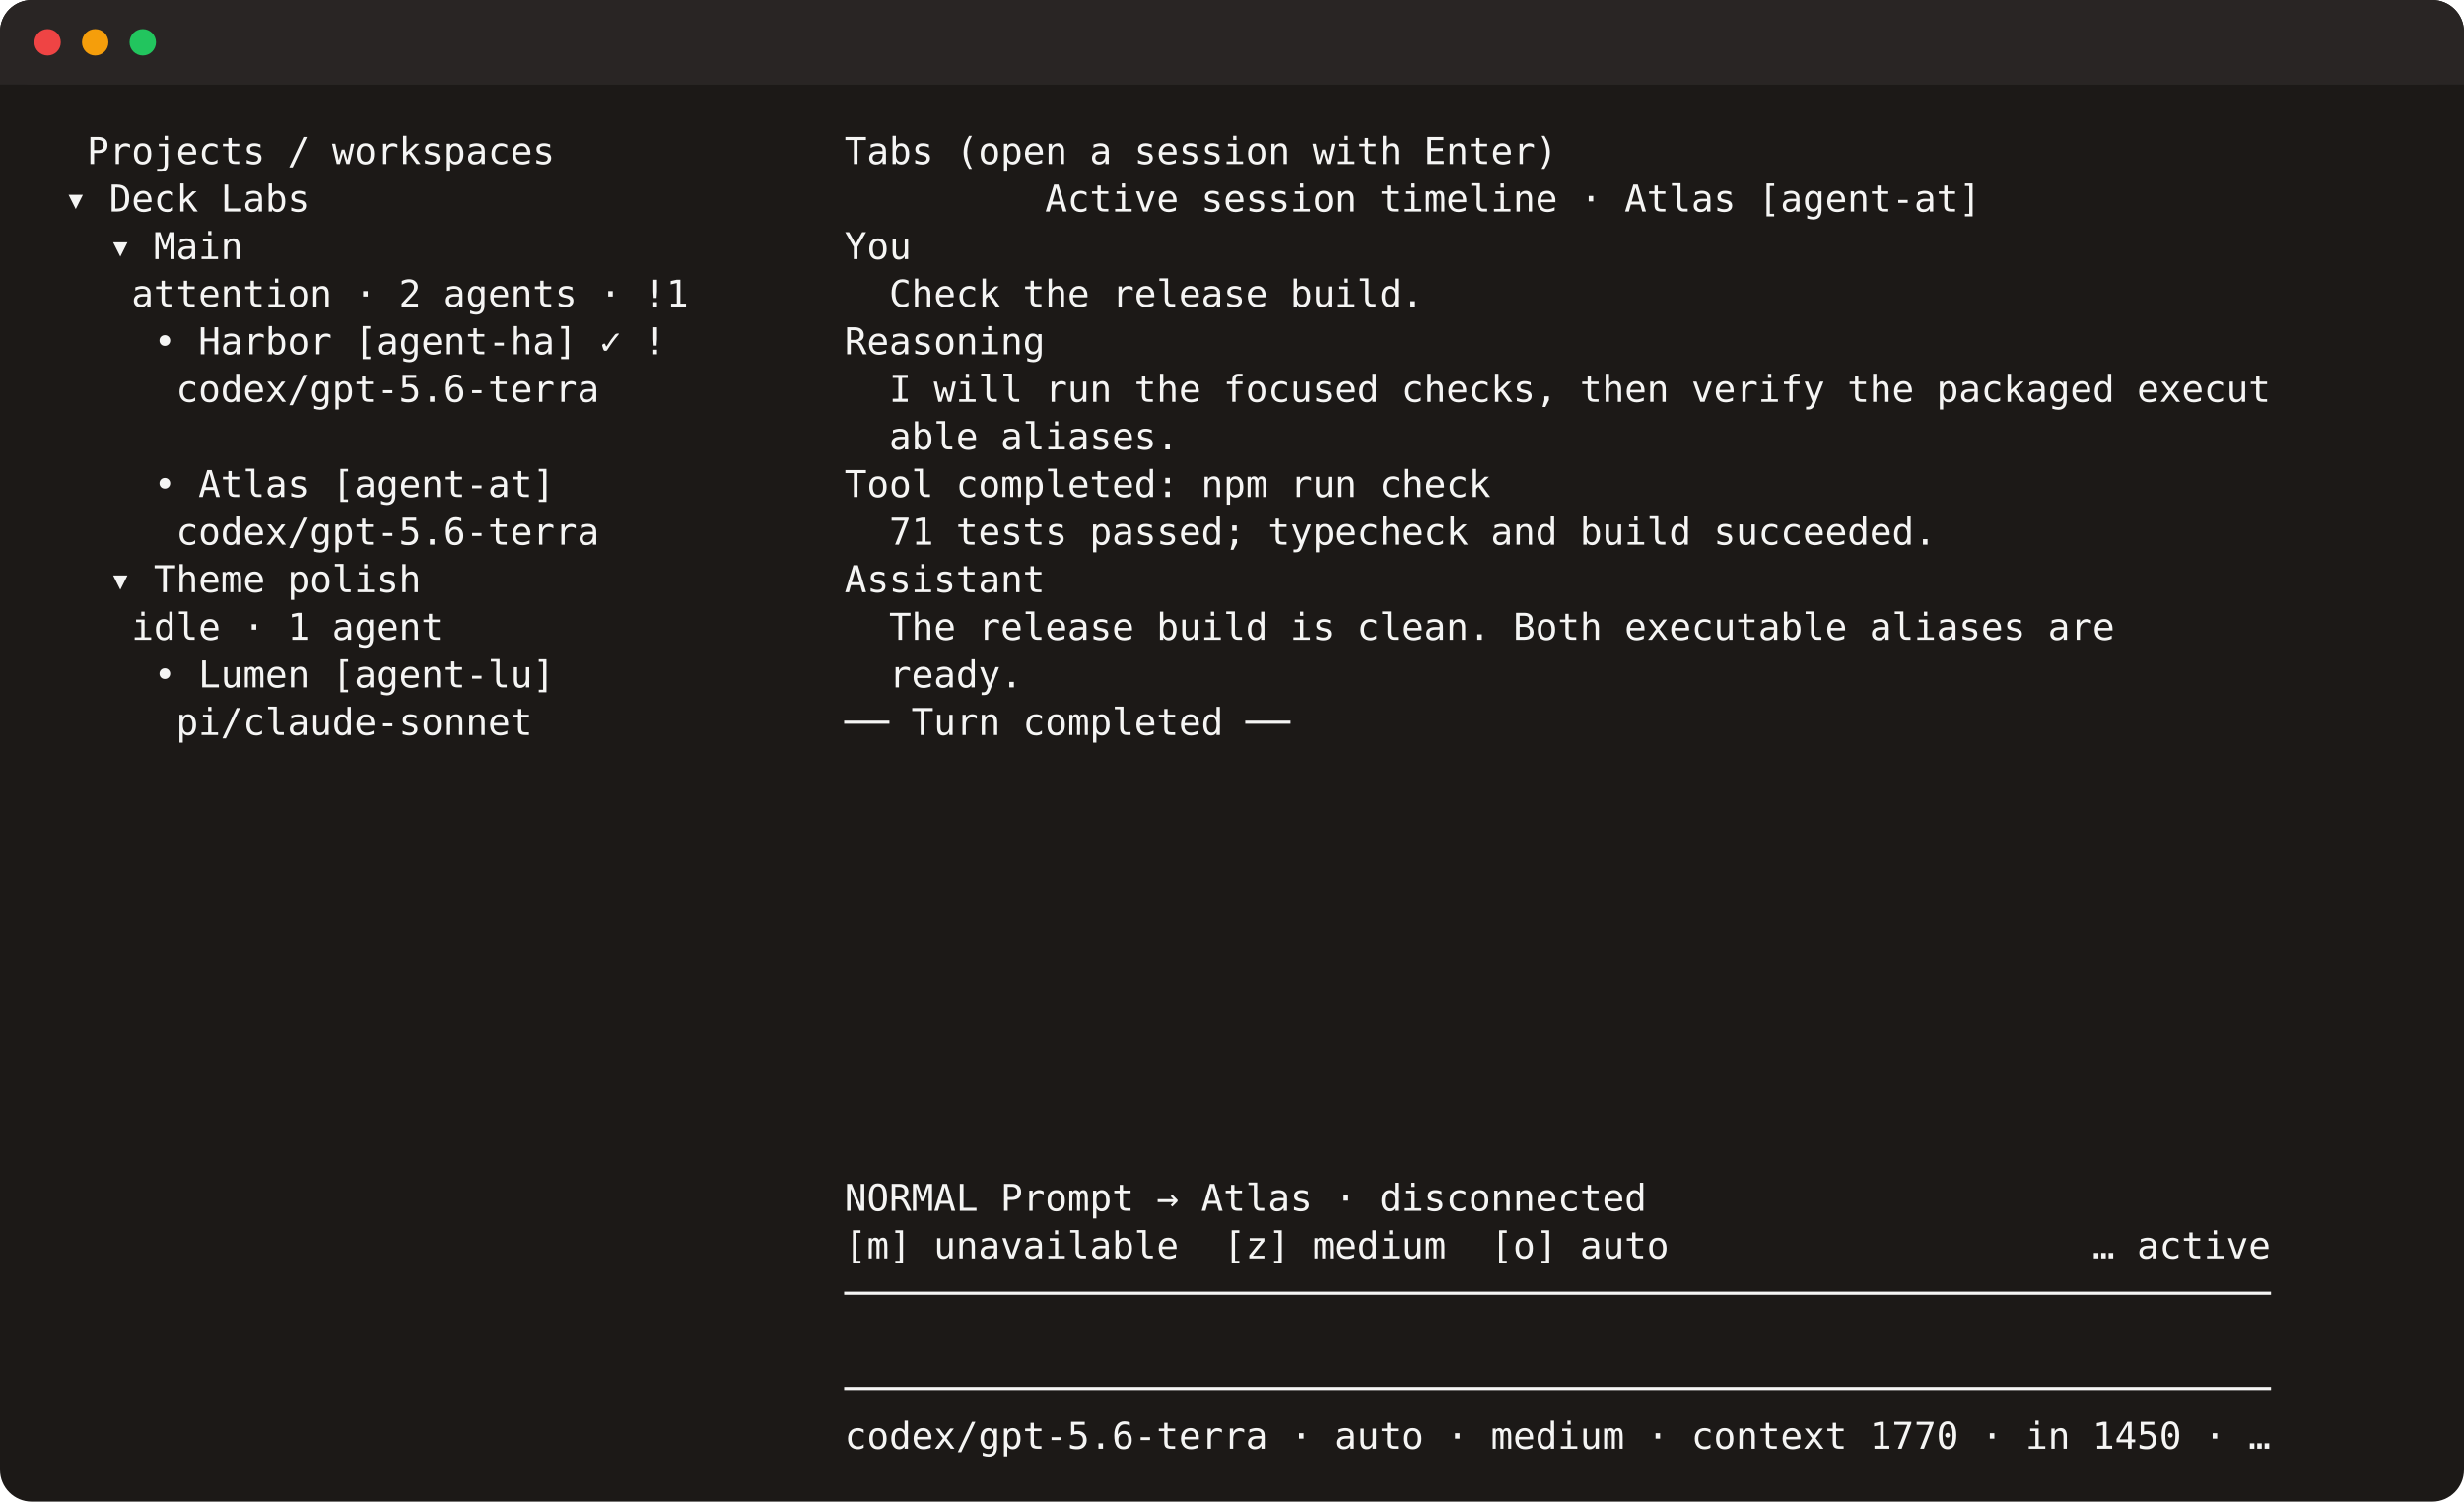
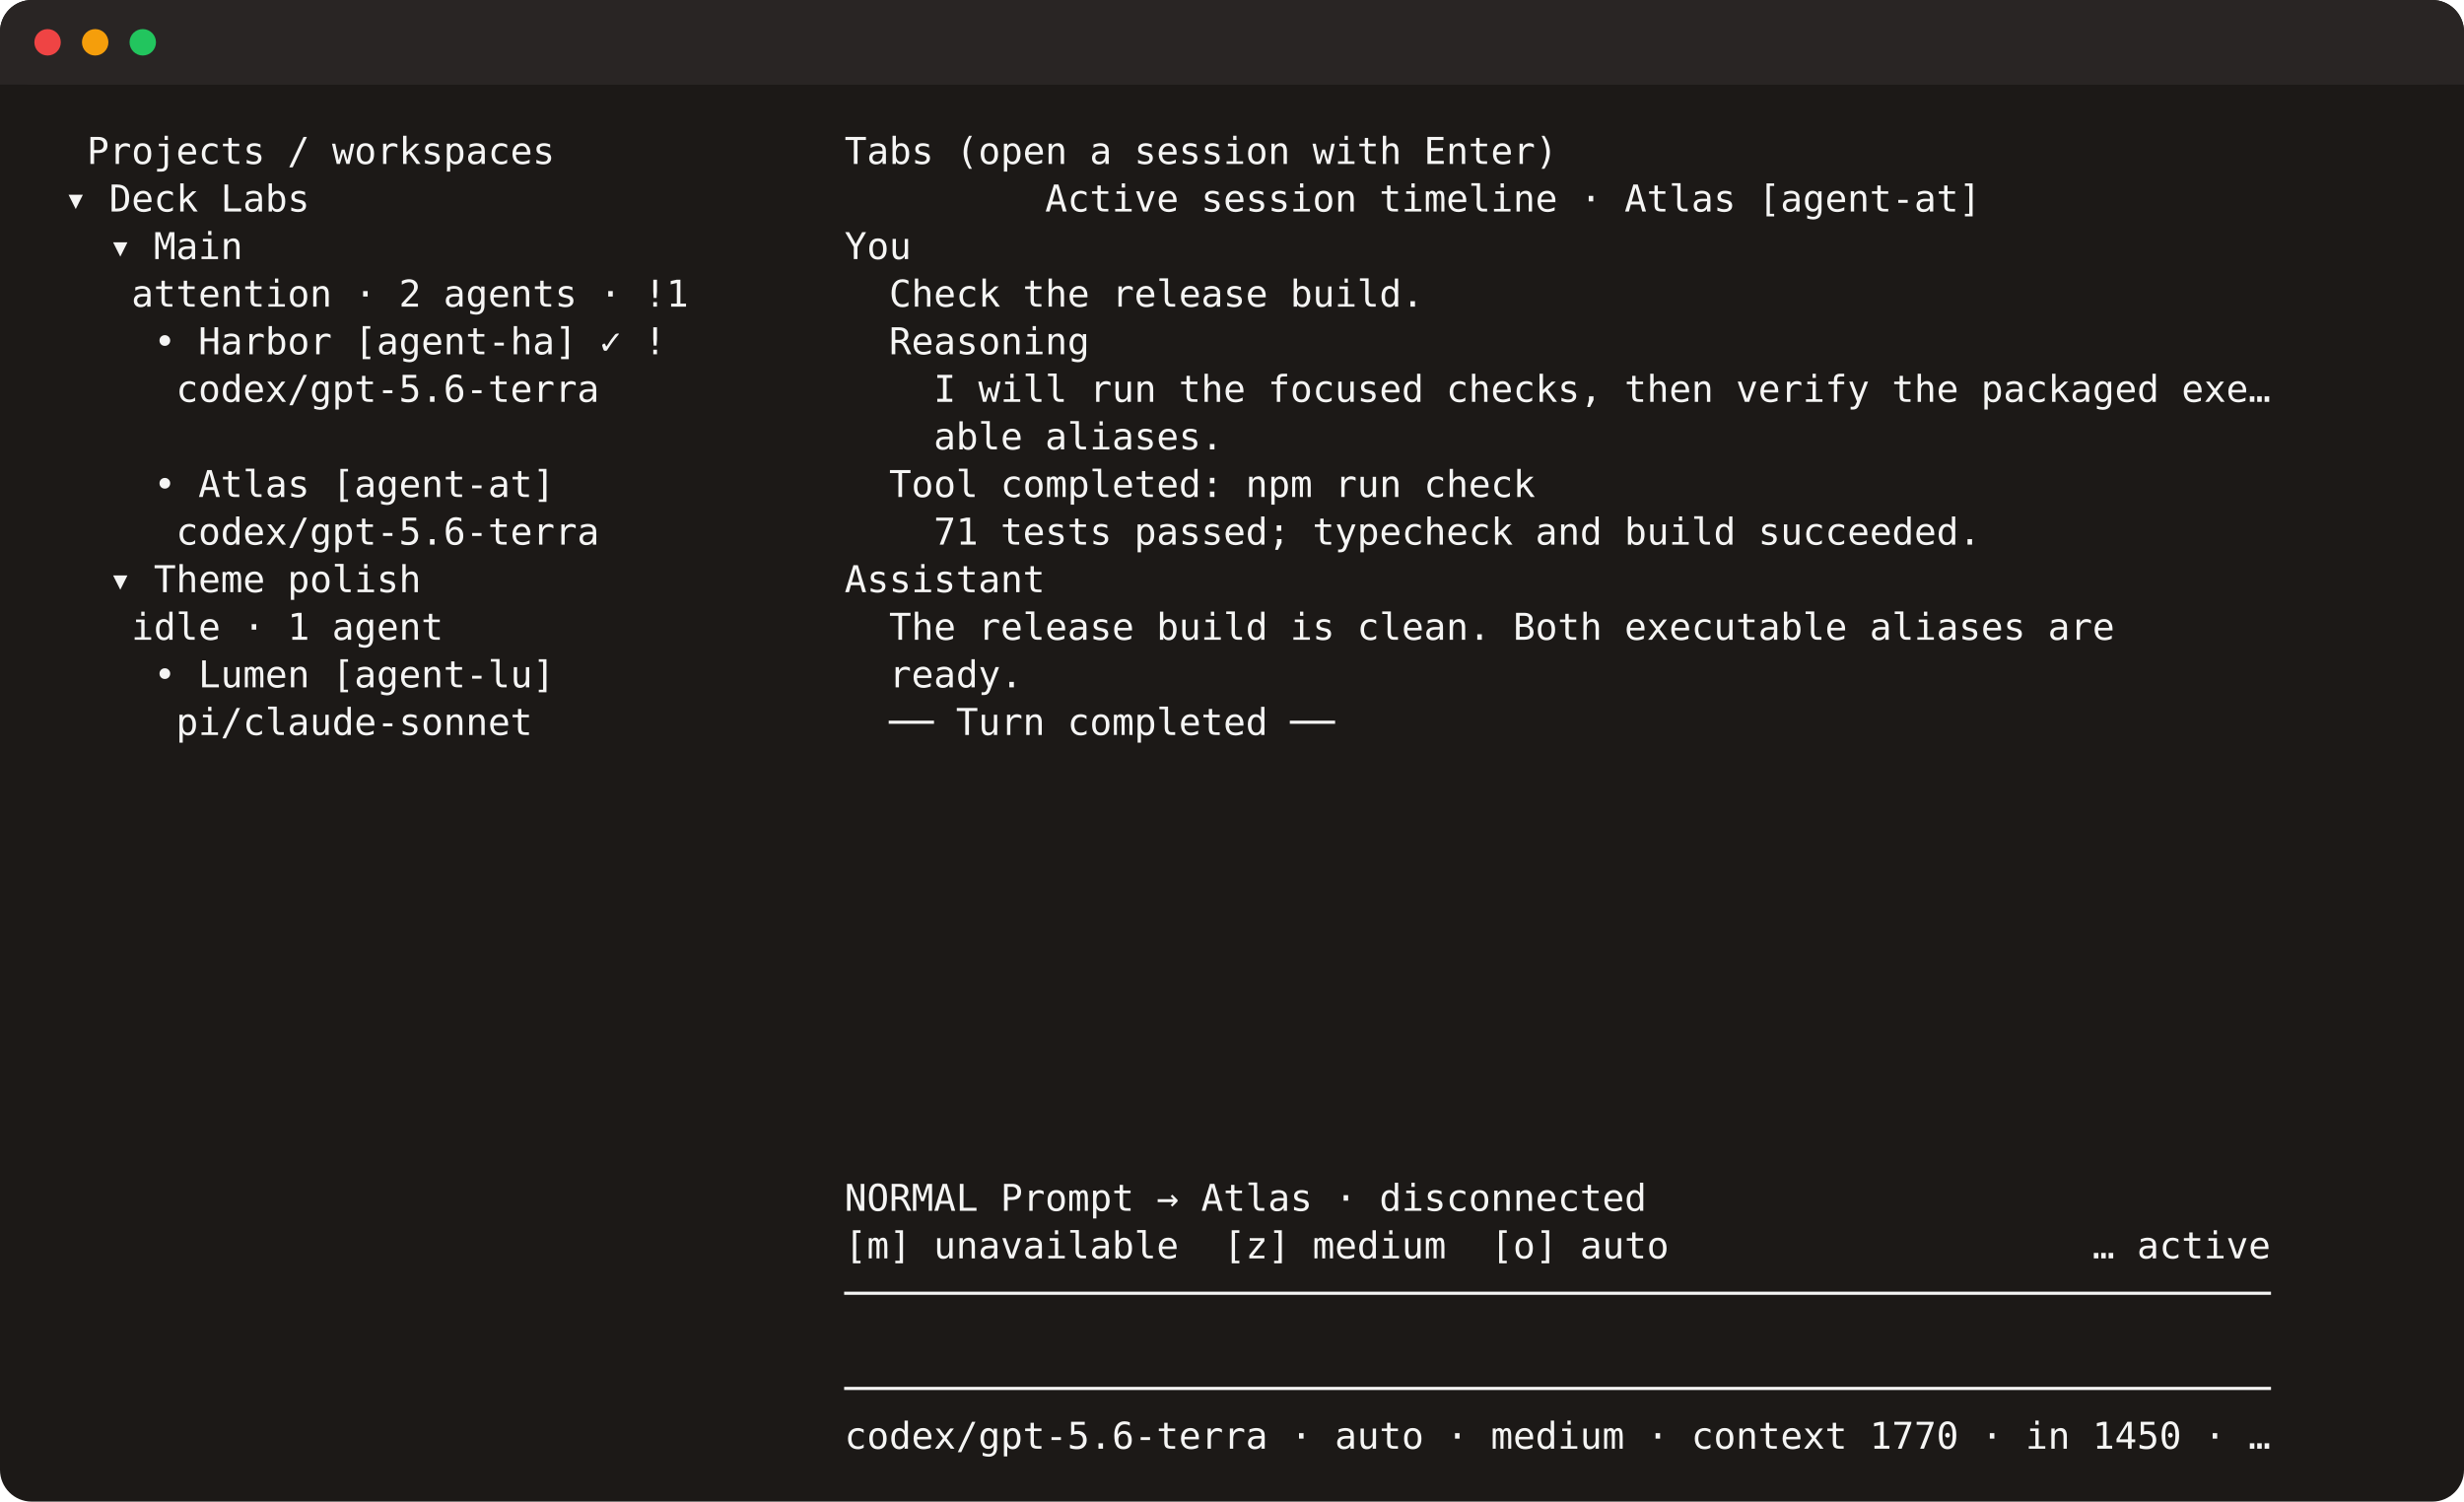
<svg xmlns="http://www.w3.org/2000/svg" width="932" height="568" viewBox="0 0 932 568">
  <rect width="932" height="568" rx="12" fill="#1c1917" />
  <rect width="932" height="32" rx="12" fill="#292524" />
  <rect y="20" width="932" height="12" fill="#292524" />
  <circle cx="18" cy="16" r="5" fill="#ef4444" />
  <circle cx="36" cy="16" r="5" fill="#f59e0b" />
  <circle cx="54" cy="16" r="5" fill="#22c55e" />
  <g fill="#f5f5f4" font-family="SFMono-Regular, Menlo, Consolas, monospace" font-size="14" xml:space="preserve">
    <text x="16" y="62">  Projects / workspaces             Tabs (open a session with Enter)                                </text>
    <text x="16" y="80"> ▾ Deck Labs                                 Active session timeline · Atlas [agent-at]             </text>
    <text x="16" y="98">   ▾ Main                           You                                                             </text>
    <text x="16" y="116">    attention · 2 agents · !1         Check the release build.                                      </text>
-     <text x="16" y="134">     • Harbor [agent-ha] ✓ !        Reasoning                                                       </text>
-     <text x="16" y="152">      codex/gpt-5.6-terra             I will run the focused checks, then verify the packaged execut</text>
-     <text x="16" y="170">                                      able aliases.                                                 </text>
-     <text x="16" y="188">     • Atlas [agent-at]             Tool completed: npm run check                                   </text>
-     <text x="16" y="206">      codex/gpt-5.6-terra             71 tests passed; typecheck and build succeeded.               </text>
+     <text x="16" y="134">     • Harbor [agent-ha] ✓ !          Reasoning                                                     </text>
+     <text x="16" y="152">      codex/gpt-5.6-terra               I will run the focused checks, then verify the packaged exe…</text>
+     <text x="16" y="170">                                        able aliases.                                               </text>
+     <text x="16" y="188">     • Atlas [agent-at]               Tool completed: npm run check                                 </text>
+     <text x="16" y="206">      codex/gpt-5.6-terra               71 tests passed; typecheck and build succeeded.             </text>
    <text x="16" y="224">   ▾ Theme polish                   Assistant                                                       </text>
    <text x="16" y="242">    idle · 1 agent                    The release build is clean. Both executable aliases are       </text>
    <text x="16" y="260">     • Lumen [agent-lu]               ready.                                                        </text>
-     <text x="16" y="278">      pi/claude-sonnet              ── Turn completed ──                                            </text>
+     <text x="16" y="278">      pi/claude-sonnet                ── Turn completed ──                                          </text>
    <text x="16" y="296" />
    <text x="16" y="314" />
    <text x="16" y="332" />
    <text x="16" y="350" />
    <text x="16" y="368" />
    <text x="16" y="386" />
    <text x="16" y="404" />
    <text x="16" y="422" />
    <text x="16" y="440" />
    <text x="16" y="458">                                    NORMAL Prompt → Atlas · disconnected                            </text>
    <text x="16" y="476">                                    [m] unavailable  [z] medium  [o] auto                   … active</text>
    <text x="16" y="494">                                    ────────────────────────────────────────────────────────────────</text>
    <text x="16" y="512">                                                                                                    </text>
    <text x="16" y="530">                                    ────────────────────────────────────────────────────────────────</text>
    <text x="16" y="548">                                    codex/gpt-5.6-terra · auto · medium · context 1770 · in 1450 · …</text>
  </g>
</svg>
